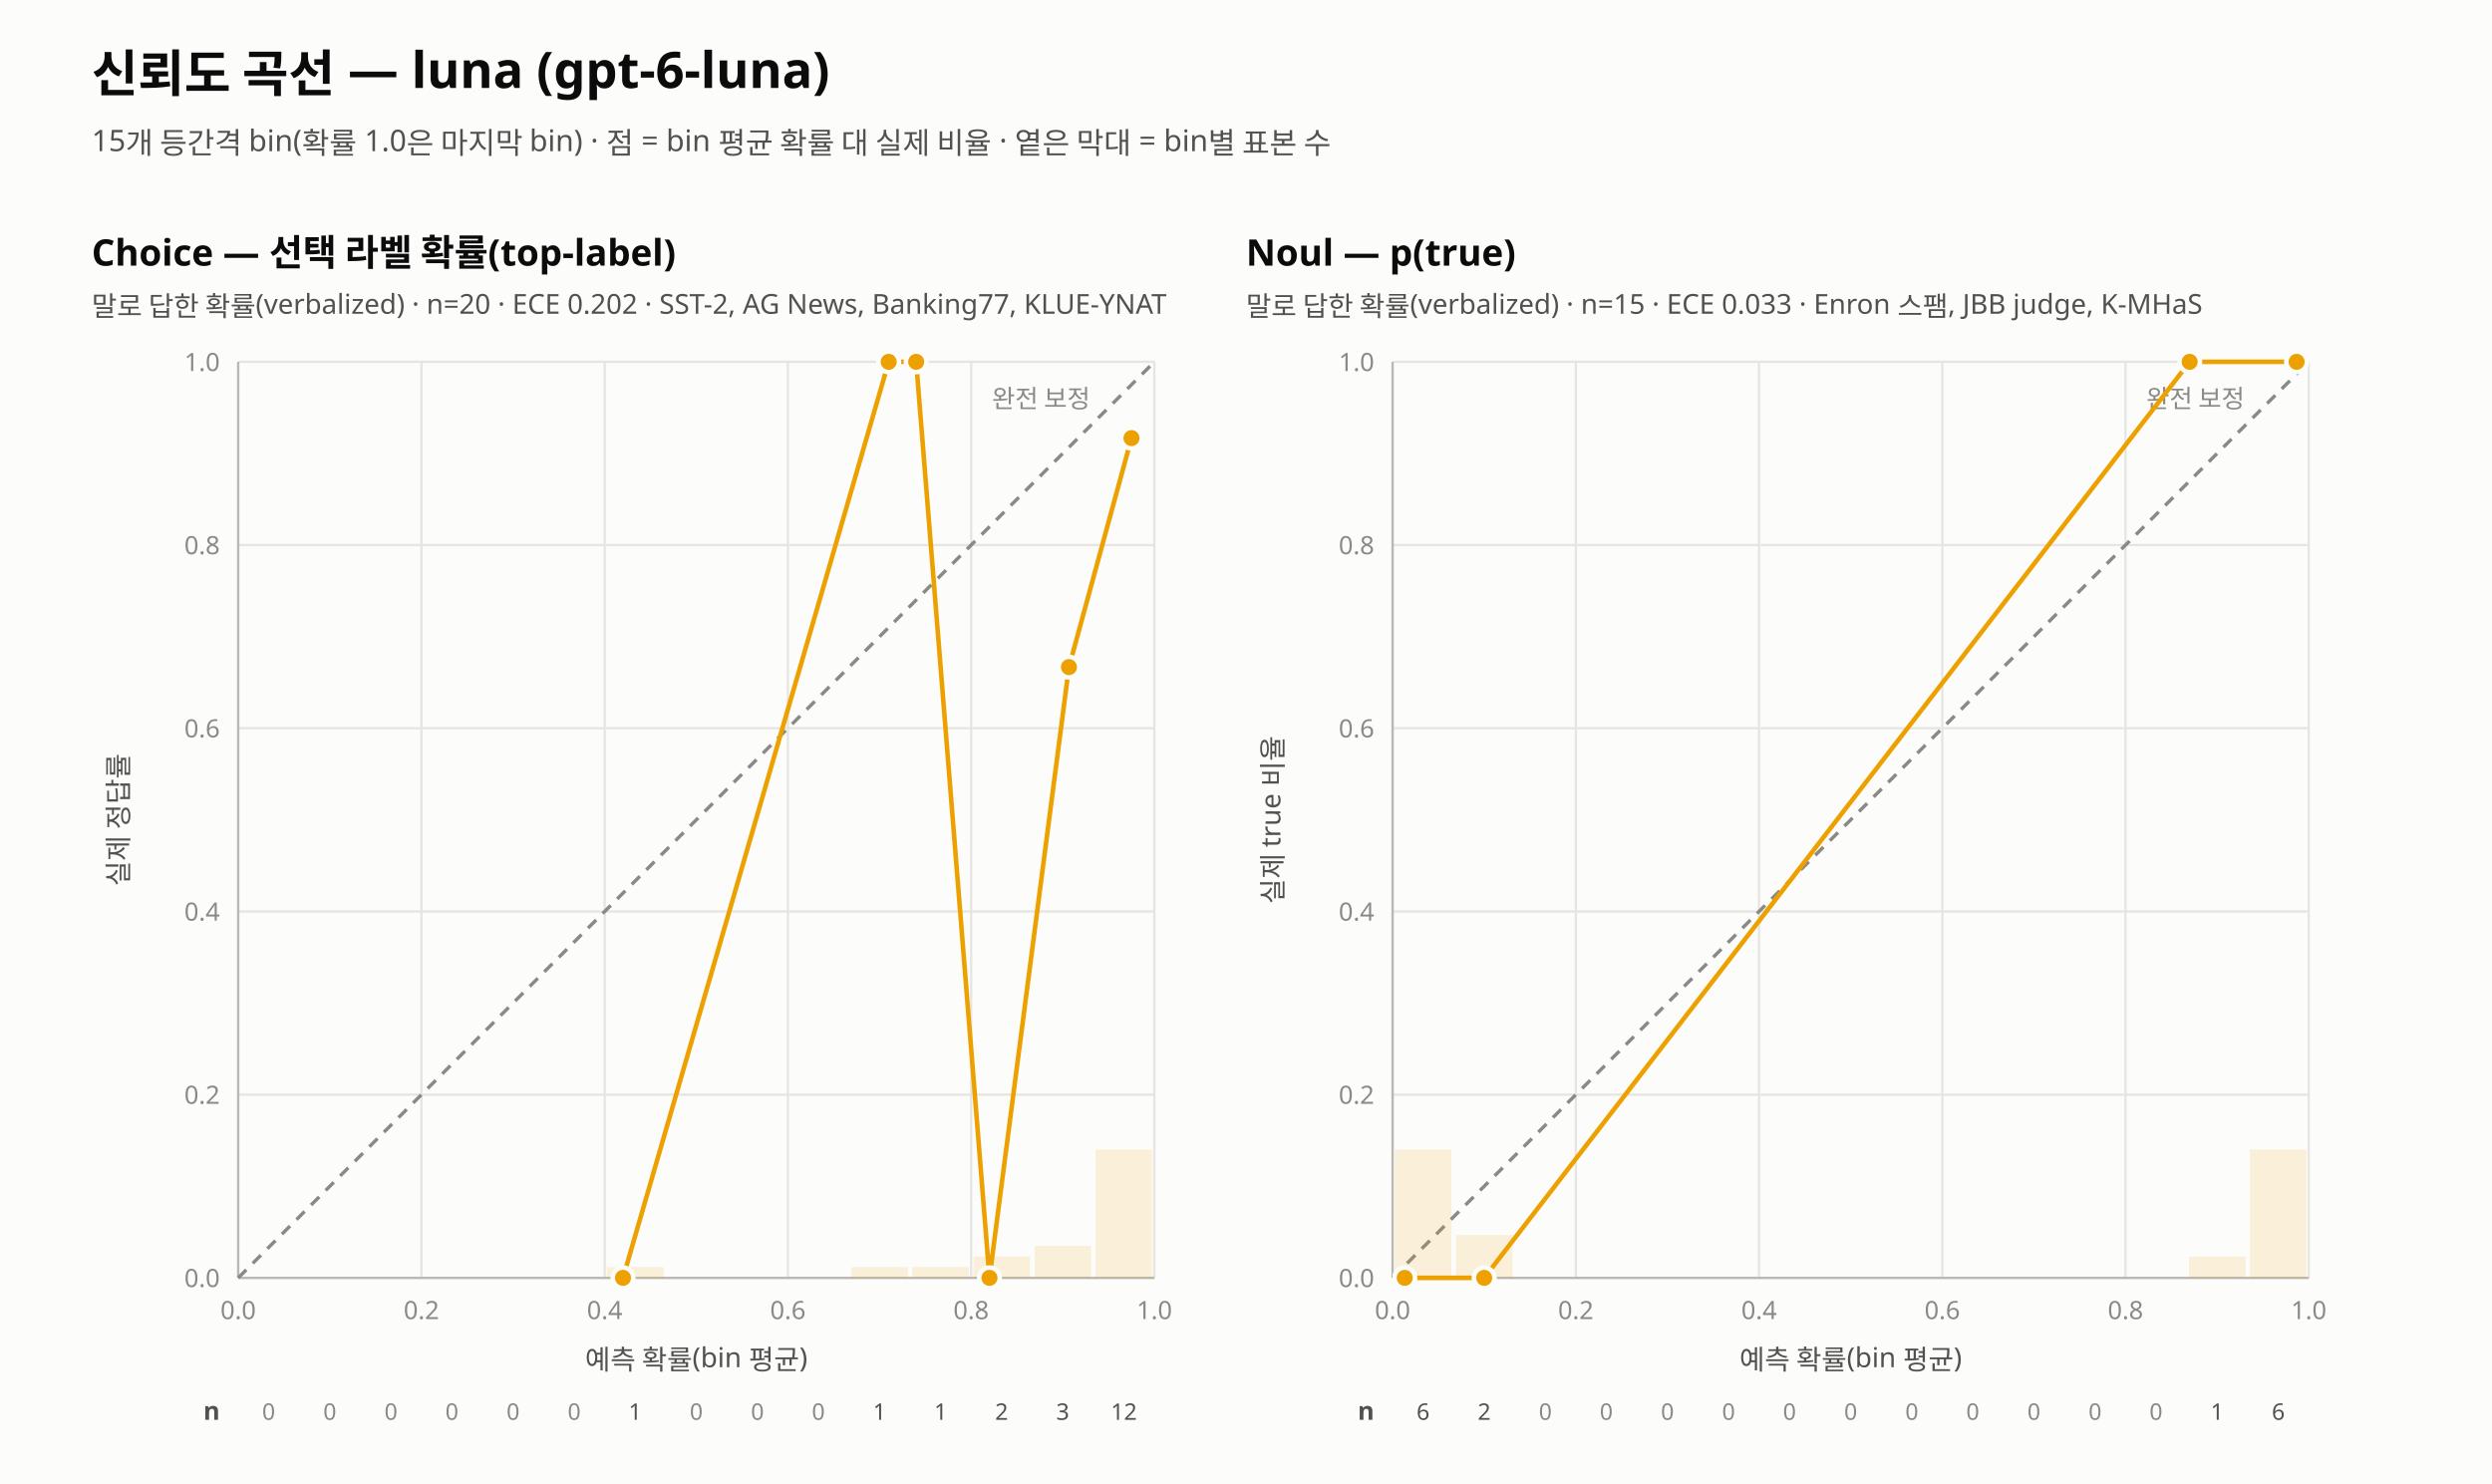
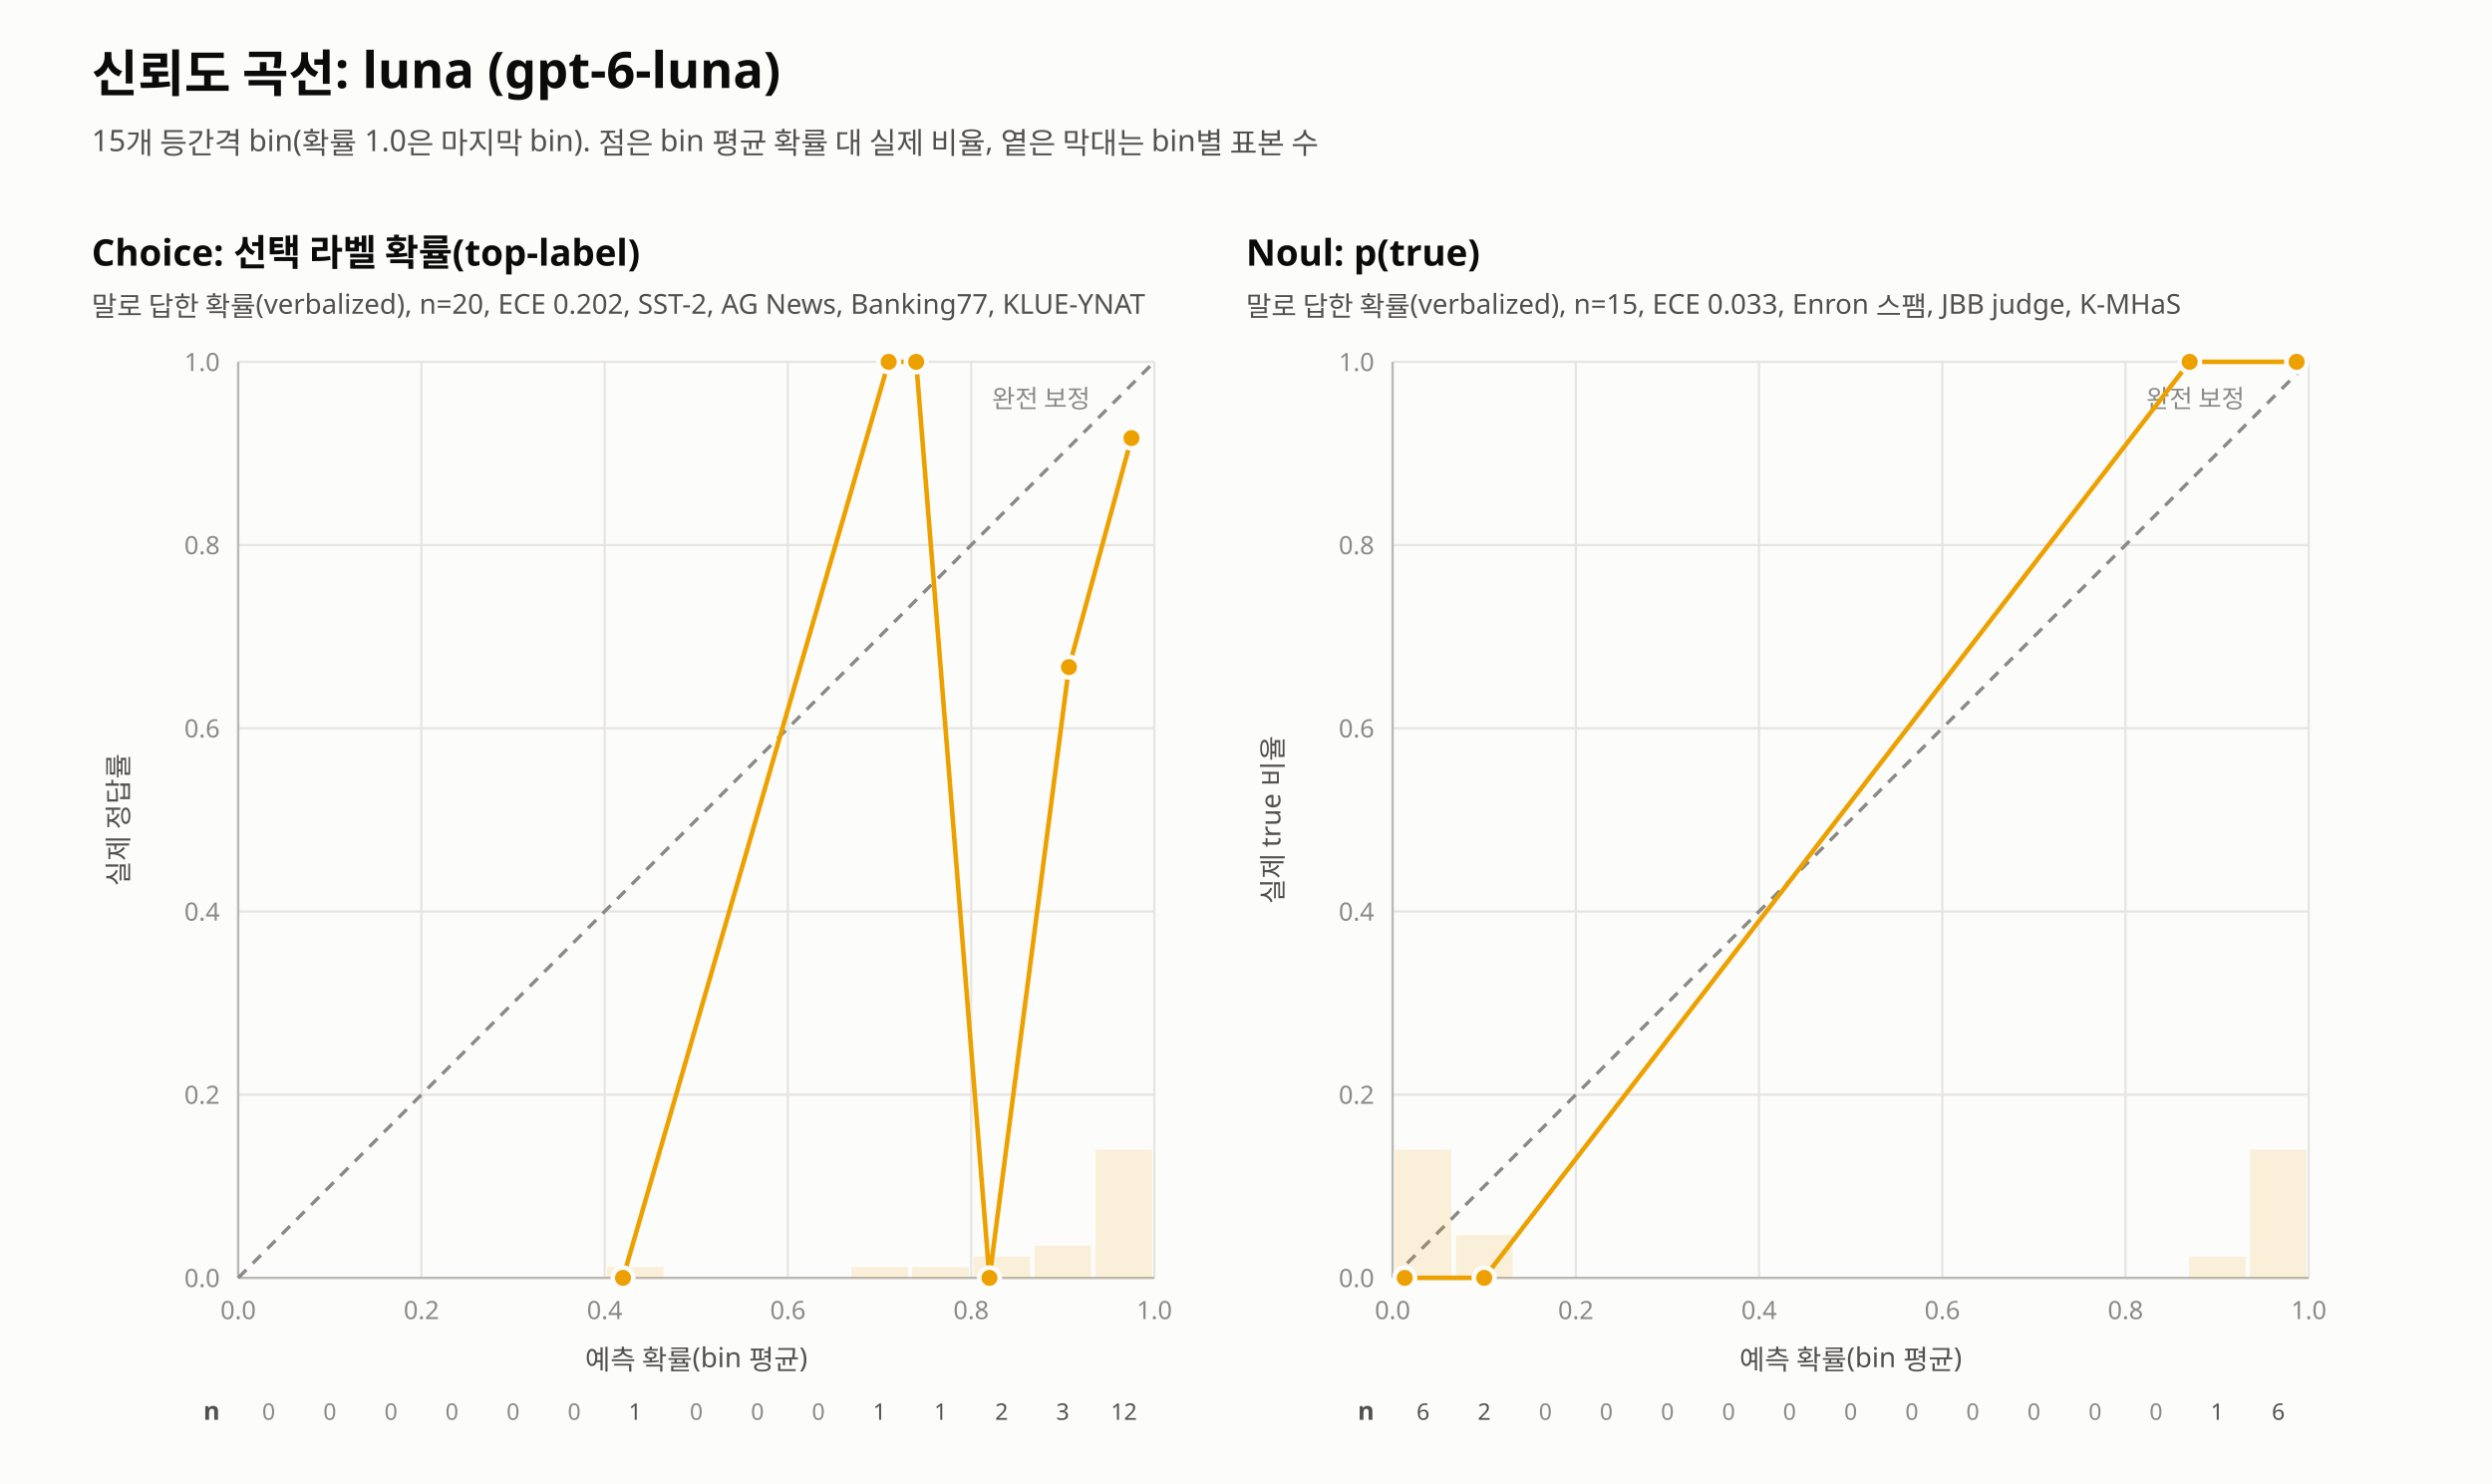
<svg xmlns="http://www.w3.org/2000/svg" width="1088" height="648" viewBox="0 0 1088 648">
  <rect width="1088" height="648" fill="#fcfcfb" />
-   <text x="40" y="40" font-family="Pretendard" font-size="22" font-weight="700" fill="#0b0b0b" text-anchor="start">신뢰도 곡선 — luna (gpt-6-luna)</text>
-   <text x="40" y="66" font-family="Pretendard" font-size="13" font-weight="400" fill="#52514e" text-anchor="start">15개 등간격 bin(확률 1.0은 마지막 bin) · 점 = bin 평균 확률 대 실제 비율 · 옅은 막대 = bin별 표본 수</text>
-   <text x="40" y="116" font-family="Pretendard" font-size="16" font-weight="700" fill="#0b0b0b" text-anchor="start">Choice — 선택 라벨 확률(top-label)</text>
-   <text x="40" y="138" font-family="Pretendard" font-size="12" font-weight="400" fill="#52514e" text-anchor="start">말로 답한 확률(verbalized) · n=20 · ECE 0.202 · SST-2, AG News, Banking77, KLUE-YNAT</text>
+   <text x="40" y="40" font-family="Pretendard" font-size="22" font-weight="700" fill="#0b0b0b" text-anchor="start">신뢰도 곡선: luna (gpt-6-luna)</text>
+   <text x="40" y="66" font-family="Pretendard" font-size="13" font-weight="400" fill="#52514e" text-anchor="start">15개 등간격 bin(확률 1.0은 마지막 bin). 점은 bin 평균 확률 대 실제 비율, 옅은 막대는 bin별 표본 수</text>
+   <text x="40" y="116" font-family="Pretendard" font-size="16" font-weight="700" fill="#0b0b0b" text-anchor="start">Choice: 선택 라벨 확률(top-label)</text>
+   <text x="40" y="138" font-family="Pretendard" font-size="12" font-weight="400" fill="#52514e" text-anchor="start">말로 답한 확률(verbalized), n=20, ECE 0.202, SST-2, AG News, Banking77, KLUE-YNAT</text>
  <line x1="104" y1="558" x2="504" y2="558" stroke="#e6e5e1" stroke-width="1" />
  <line x1="104" y1="158" x2="104" y2="558" stroke="#e6e5e1" stroke-width="1" />
  <text x="96" y="562" font-family="Pretendard" font-size="11" font-weight="400" fill="#8a8984" text-anchor="end">0.0</text>
  <text x="104" y="576" font-family="Pretendard" font-size="11" font-weight="400" fill="#8a8984" text-anchor="middle">0.0</text>
  <line x1="104" y1="478" x2="504" y2="478" stroke="#e6e5e1" stroke-width="1" />
  <line x1="184" y1="158" x2="184" y2="558" stroke="#e6e5e1" stroke-width="1" />
  <text x="96" y="482" font-family="Pretendard" font-size="11" font-weight="400" fill="#8a8984" text-anchor="end">0.2</text>
  <text x="184" y="576" font-family="Pretendard" font-size="11" font-weight="400" fill="#8a8984" text-anchor="middle">0.2</text>
  <line x1="104" y1="398" x2="504" y2="398" stroke="#e6e5e1" stroke-width="1" />
  <line x1="264" y1="158" x2="264" y2="558" stroke="#e6e5e1" stroke-width="1" />
  <text x="96" y="402" font-family="Pretendard" font-size="11" font-weight="400" fill="#8a8984" text-anchor="end">0.4</text>
  <text x="264" y="576" font-family="Pretendard" font-size="11" font-weight="400" fill="#8a8984" text-anchor="middle">0.4</text>
  <line x1="104" y1="318" x2="504" y2="318" stroke="#e6e5e1" stroke-width="1" />
  <line x1="344" y1="158" x2="344" y2="558" stroke="#e6e5e1" stroke-width="1" />
  <text x="96" y="322" font-family="Pretendard" font-size="11" font-weight="400" fill="#8a8984" text-anchor="end">0.6</text>
  <text x="344" y="576" font-family="Pretendard" font-size="11" font-weight="400" fill="#8a8984" text-anchor="middle">0.6</text>
  <line x1="104" y1="238" x2="504" y2="238" stroke="#e6e5e1" stroke-width="1" />
  <line x1="424" y1="158" x2="424" y2="558" stroke="#e6e5e1" stroke-width="1" />
  <text x="96" y="242" font-family="Pretendard" font-size="11" font-weight="400" fill="#8a8984" text-anchor="end">0.8</text>
  <text x="424" y="576" font-family="Pretendard" font-size="11" font-weight="400" fill="#8a8984" text-anchor="middle">0.8</text>
  <line x1="104" y1="158" x2="504" y2="158" stroke="#e6e5e1" stroke-width="1" />
  <line x1="504" y1="158" x2="504" y2="558" stroke="#e6e5e1" stroke-width="1" />
  <text x="96" y="162" font-family="Pretendard" font-size="11" font-weight="400" fill="#8a8984" text-anchor="end">1.0</text>
  <text x="504" y="576" font-family="Pretendard" font-size="11" font-weight="400" fill="#8a8984" text-anchor="middle">1.0</text>
  <line x1="104" y1="558" x2="504" y2="558" stroke="#b9b8b2" stroke-width="1" />
  <line x1="104" y1="158" x2="104" y2="558" stroke="#b9b8b2" stroke-width="1" />
  <line x1="104" y1="558" x2="504" y2="158" stroke="#8a8984" stroke-width="1.5" stroke-dasharray="5 4" />
  <text x="476" y="178" font-family="Pretendard" font-size="11" font-weight="400" fill="#8a8984" text-anchor="end">완전 보정</text>
  <text x="304" y="598" font-family="Pretendard" font-size="12" font-weight="400" fill="#52514e" text-anchor="middle">예측 확률(bin 평균)</text>
  <text x="56" y="358" font-family="Pretendard" font-size="12" font-weight="400" fill="#52514e" text-anchor="middle" transform="rotate(-90 56 358)">실제 정답률</text>
  <text x="96" y="620" font-family="Pretendard" font-size="11" font-weight="600" fill="#52514e" text-anchor="end">n</text>
  <text x="117.3" y="620" font-family="Pretendard" font-size="10" font-weight="400" fill="#8a8984" text-anchor="middle">0</text>
  <text x="144" y="620" font-family="Pretendard" font-size="10" font-weight="400" fill="#8a8984" text-anchor="middle">0</text>
  <text x="170.7" y="620" font-family="Pretendard" font-size="10" font-weight="400" fill="#8a8984" text-anchor="middle">0</text>
  <text x="197.3" y="620" font-family="Pretendard" font-size="10" font-weight="400" fill="#8a8984" text-anchor="middle">0</text>
  <text x="224" y="620" font-family="Pretendard" font-size="10" font-weight="400" fill="#8a8984" text-anchor="middle">0</text>
  <text x="250.7" y="620" font-family="Pretendard" font-size="10" font-weight="400" fill="#8a8984" text-anchor="middle">0</text>
  <text x="277.3" y="620" font-family="Pretendard" font-size="10" font-weight="400" fill="#52514e" text-anchor="middle">1</text>
  <rect x="265" y="553.3" width="24.7" height="4.7" fill="#eda100" fill-opacity="0.14" />
  <text x="304" y="620" font-family="Pretendard" font-size="10" font-weight="400" fill="#8a8984" text-anchor="middle">0</text>
  <text x="330.7" y="620" font-family="Pretendard" font-size="10" font-weight="400" fill="#8a8984" text-anchor="middle">0</text>
  <text x="357.3" y="620" font-family="Pretendard" font-size="10" font-weight="400" fill="#8a8984" text-anchor="middle">0</text>
  <text x="384" y="620" font-family="Pretendard" font-size="10" font-weight="400" fill="#52514e" text-anchor="middle">1</text>
  <rect x="371.7" y="553.3" width="24.7" height="4.7" fill="#eda100" fill-opacity="0.14" />
  <text x="410.7" y="620" font-family="Pretendard" font-size="10" font-weight="400" fill="#52514e" text-anchor="middle">1</text>
  <rect x="398.3" y="553.3" width="24.7" height="4.7" fill="#eda100" fill-opacity="0.14" />
  <text x="437.3" y="620" font-family="Pretendard" font-size="10" font-weight="400" fill="#52514e" text-anchor="middle">2</text>
  <rect x="425" y="548.7" width="24.7" height="9.3" fill="#eda100" fill-opacity="0.14" />
  <text x="464" y="620" font-family="Pretendard" font-size="10" font-weight="400" fill="#52514e" text-anchor="middle">3</text>
  <rect x="451.7" y="544" width="24.7" height="14" fill="#eda100" fill-opacity="0.14" />
  <text x="490.7" y="620" font-family="Pretendard" font-size="10" font-weight="400" fill="#52514e" text-anchor="middle">12</text>
  <rect x="478.3" y="502" width="24.7" height="56" fill="#eda100" fill-opacity="0.14" />
  <polyline points="272,558 388,158 400,158 432,558 466.7,291.3 494,191.3" fill="none" stroke="#eda100" stroke-width="2" />
  <circle cx="272" cy="558" r="4.5" fill="#eda100" stroke="#fcfcfb" stroke-width="2" />
  <circle cx="388" cy="158" r="4.5" fill="#eda100" stroke="#fcfcfb" stroke-width="2" />
  <circle cx="400" cy="158" r="4.5" fill="#eda100" stroke="#fcfcfb" stroke-width="2" />
  <circle cx="432" cy="558" r="4.5" fill="#eda100" stroke="#fcfcfb" stroke-width="2" />
  <circle cx="466.7" cy="291.3" r="4.5" fill="#eda100" stroke="#fcfcfb" stroke-width="2" />
  <circle cx="494" cy="191.3" r="4.5" fill="#eda100" stroke="#fcfcfb" stroke-width="2" />
-   <text x="544" y="116" font-family="Pretendard" font-size="16" font-weight="700" fill="#0b0b0b" text-anchor="start">Noul — p(true)</text>
-   <text x="544" y="138" font-family="Pretendard" font-size="12" font-weight="400" fill="#52514e" text-anchor="start">말로 답한 확률(verbalized) · n=15 · ECE 0.033 · Enron 스팸, JBB judge, K-MHaS</text>
+   <text x="544" y="116" font-family="Pretendard" font-size="16" font-weight="700" fill="#0b0b0b" text-anchor="start">Noul: p(true)</text>
+   <text x="544" y="138" font-family="Pretendard" font-size="12" font-weight="400" fill="#52514e" text-anchor="start">말로 답한 확률(verbalized), n=15, ECE 0.033, Enron 스팸, JBB judge, K-MHaS</text>
  <line x1="608" y1="558" x2="1008" y2="558" stroke="#e6e5e1" stroke-width="1" />
  <line x1="608" y1="158" x2="608" y2="558" stroke="#e6e5e1" stroke-width="1" />
  <text x="600" y="562" font-family="Pretendard" font-size="11" font-weight="400" fill="#8a8984" text-anchor="end">0.0</text>
  <text x="608" y="576" font-family="Pretendard" font-size="11" font-weight="400" fill="#8a8984" text-anchor="middle">0.0</text>
  <line x1="608" y1="478" x2="1008" y2="478" stroke="#e6e5e1" stroke-width="1" />
  <line x1="688" y1="158" x2="688" y2="558" stroke="#e6e5e1" stroke-width="1" />
  <text x="600" y="482" font-family="Pretendard" font-size="11" font-weight="400" fill="#8a8984" text-anchor="end">0.2</text>
  <text x="688" y="576" font-family="Pretendard" font-size="11" font-weight="400" fill="#8a8984" text-anchor="middle">0.2</text>
  <line x1="608" y1="398" x2="1008" y2="398" stroke="#e6e5e1" stroke-width="1" />
  <line x1="768" y1="158" x2="768" y2="558" stroke="#e6e5e1" stroke-width="1" />
  <text x="600" y="402" font-family="Pretendard" font-size="11" font-weight="400" fill="#8a8984" text-anchor="end">0.4</text>
  <text x="768" y="576" font-family="Pretendard" font-size="11" font-weight="400" fill="#8a8984" text-anchor="middle">0.4</text>
  <line x1="608" y1="318" x2="1008" y2="318" stroke="#e6e5e1" stroke-width="1" />
  <line x1="848" y1="158" x2="848" y2="558" stroke="#e6e5e1" stroke-width="1" />
  <text x="600" y="322" font-family="Pretendard" font-size="11" font-weight="400" fill="#8a8984" text-anchor="end">0.6</text>
  <text x="848" y="576" font-family="Pretendard" font-size="11" font-weight="400" fill="#8a8984" text-anchor="middle">0.6</text>
  <line x1="608" y1="238" x2="1008" y2="238" stroke="#e6e5e1" stroke-width="1" />
  <line x1="928" y1="158" x2="928" y2="558" stroke="#e6e5e1" stroke-width="1" />
  <text x="600" y="242" font-family="Pretendard" font-size="11" font-weight="400" fill="#8a8984" text-anchor="end">0.8</text>
  <text x="928" y="576" font-family="Pretendard" font-size="11" font-weight="400" fill="#8a8984" text-anchor="middle">0.8</text>
  <line x1="608" y1="158" x2="1008" y2="158" stroke="#e6e5e1" stroke-width="1" />
  <line x1="1008" y1="158" x2="1008" y2="558" stroke="#e6e5e1" stroke-width="1" />
  <text x="600" y="162" font-family="Pretendard" font-size="11" font-weight="400" fill="#8a8984" text-anchor="end">1.0</text>
  <text x="1008" y="576" font-family="Pretendard" font-size="11" font-weight="400" fill="#8a8984" text-anchor="middle">1.0</text>
  <line x1="608" y1="558" x2="1008" y2="558" stroke="#b9b8b2" stroke-width="1" />
  <line x1="608" y1="158" x2="608" y2="558" stroke="#b9b8b2" stroke-width="1" />
  <line x1="608" y1="558" x2="1008" y2="158" stroke="#8a8984" stroke-width="1.5" stroke-dasharray="5 4" />
  <text x="980" y="178" font-family="Pretendard" font-size="11" font-weight="400" fill="#8a8984" text-anchor="end">완전 보정</text>
  <text x="808" y="598" font-family="Pretendard" font-size="12" font-weight="400" fill="#52514e" text-anchor="middle">예측 확률(bin 평균)</text>
  <text x="560" y="358" font-family="Pretendard" font-size="12" font-weight="400" fill="#52514e" text-anchor="middle" transform="rotate(-90 560 358)">실제 true 비율</text>
  <text x="600" y="620" font-family="Pretendard" font-size="11" font-weight="600" fill="#52514e" text-anchor="end">n</text>
  <text x="621.3" y="620" font-family="Pretendard" font-size="10" font-weight="400" fill="#52514e" text-anchor="middle">6</text>
  <rect x="609" y="502" width="24.7" height="56" fill="#eda100" fill-opacity="0.14" />
  <text x="648" y="620" font-family="Pretendard" font-size="10" font-weight="400" fill="#52514e" text-anchor="middle">2</text>
  <rect x="635.7" y="539.3" width="24.7" height="18.7" fill="#eda100" fill-opacity="0.14" />
  <text x="674.7" y="620" font-family="Pretendard" font-size="10" font-weight="400" fill="#8a8984" text-anchor="middle">0</text>
  <text x="701.3" y="620" font-family="Pretendard" font-size="10" font-weight="400" fill="#8a8984" text-anchor="middle">0</text>
  <text x="728" y="620" font-family="Pretendard" font-size="10" font-weight="400" fill="#8a8984" text-anchor="middle">0</text>
  <text x="754.7" y="620" font-family="Pretendard" font-size="10" font-weight="400" fill="#8a8984" text-anchor="middle">0</text>
  <text x="781.3" y="620" font-family="Pretendard" font-size="10" font-weight="400" fill="#8a8984" text-anchor="middle">0</text>
  <text x="808" y="620" font-family="Pretendard" font-size="10" font-weight="400" fill="#8a8984" text-anchor="middle">0</text>
  <text x="834.7" y="620" font-family="Pretendard" font-size="10" font-weight="400" fill="#8a8984" text-anchor="middle">0</text>
  <text x="861.3" y="620" font-family="Pretendard" font-size="10" font-weight="400" fill="#8a8984" text-anchor="middle">0</text>
  <text x="888" y="620" font-family="Pretendard" font-size="10" font-weight="400" fill="#8a8984" text-anchor="middle">0</text>
  <text x="914.7" y="620" font-family="Pretendard" font-size="10" font-weight="400" fill="#8a8984" text-anchor="middle">0</text>
  <text x="941.3" y="620" font-family="Pretendard" font-size="10" font-weight="400" fill="#8a8984" text-anchor="middle">0</text>
  <text x="968" y="620" font-family="Pretendard" font-size="10" font-weight="400" fill="#52514e" text-anchor="middle">1</text>
  <rect x="955.7" y="548.7" width="24.7" height="9.3" fill="#eda100" fill-opacity="0.14" />
  <text x="994.7" y="620" font-family="Pretendard" font-size="10" font-weight="400" fill="#52514e" text-anchor="middle">6</text>
  <rect x="982.3" y="502" width="24.7" height="56" fill="#eda100" fill-opacity="0.14" />
  <polyline points="613.3,558 648,558 956,158 1002.7,158" fill="none" stroke="#eda100" stroke-width="2" />
  <circle cx="613.3" cy="558" r="4.5" fill="#eda100" stroke="#fcfcfb" stroke-width="2" />
  <circle cx="648" cy="558" r="4.5" fill="#eda100" stroke="#fcfcfb" stroke-width="2" />
  <circle cx="956" cy="158" r="4.5" fill="#eda100" stroke="#fcfcfb" stroke-width="2" />
  <circle cx="1002.7" cy="158" r="4.5" fill="#eda100" stroke="#fcfcfb" stroke-width="2" />
</svg>
